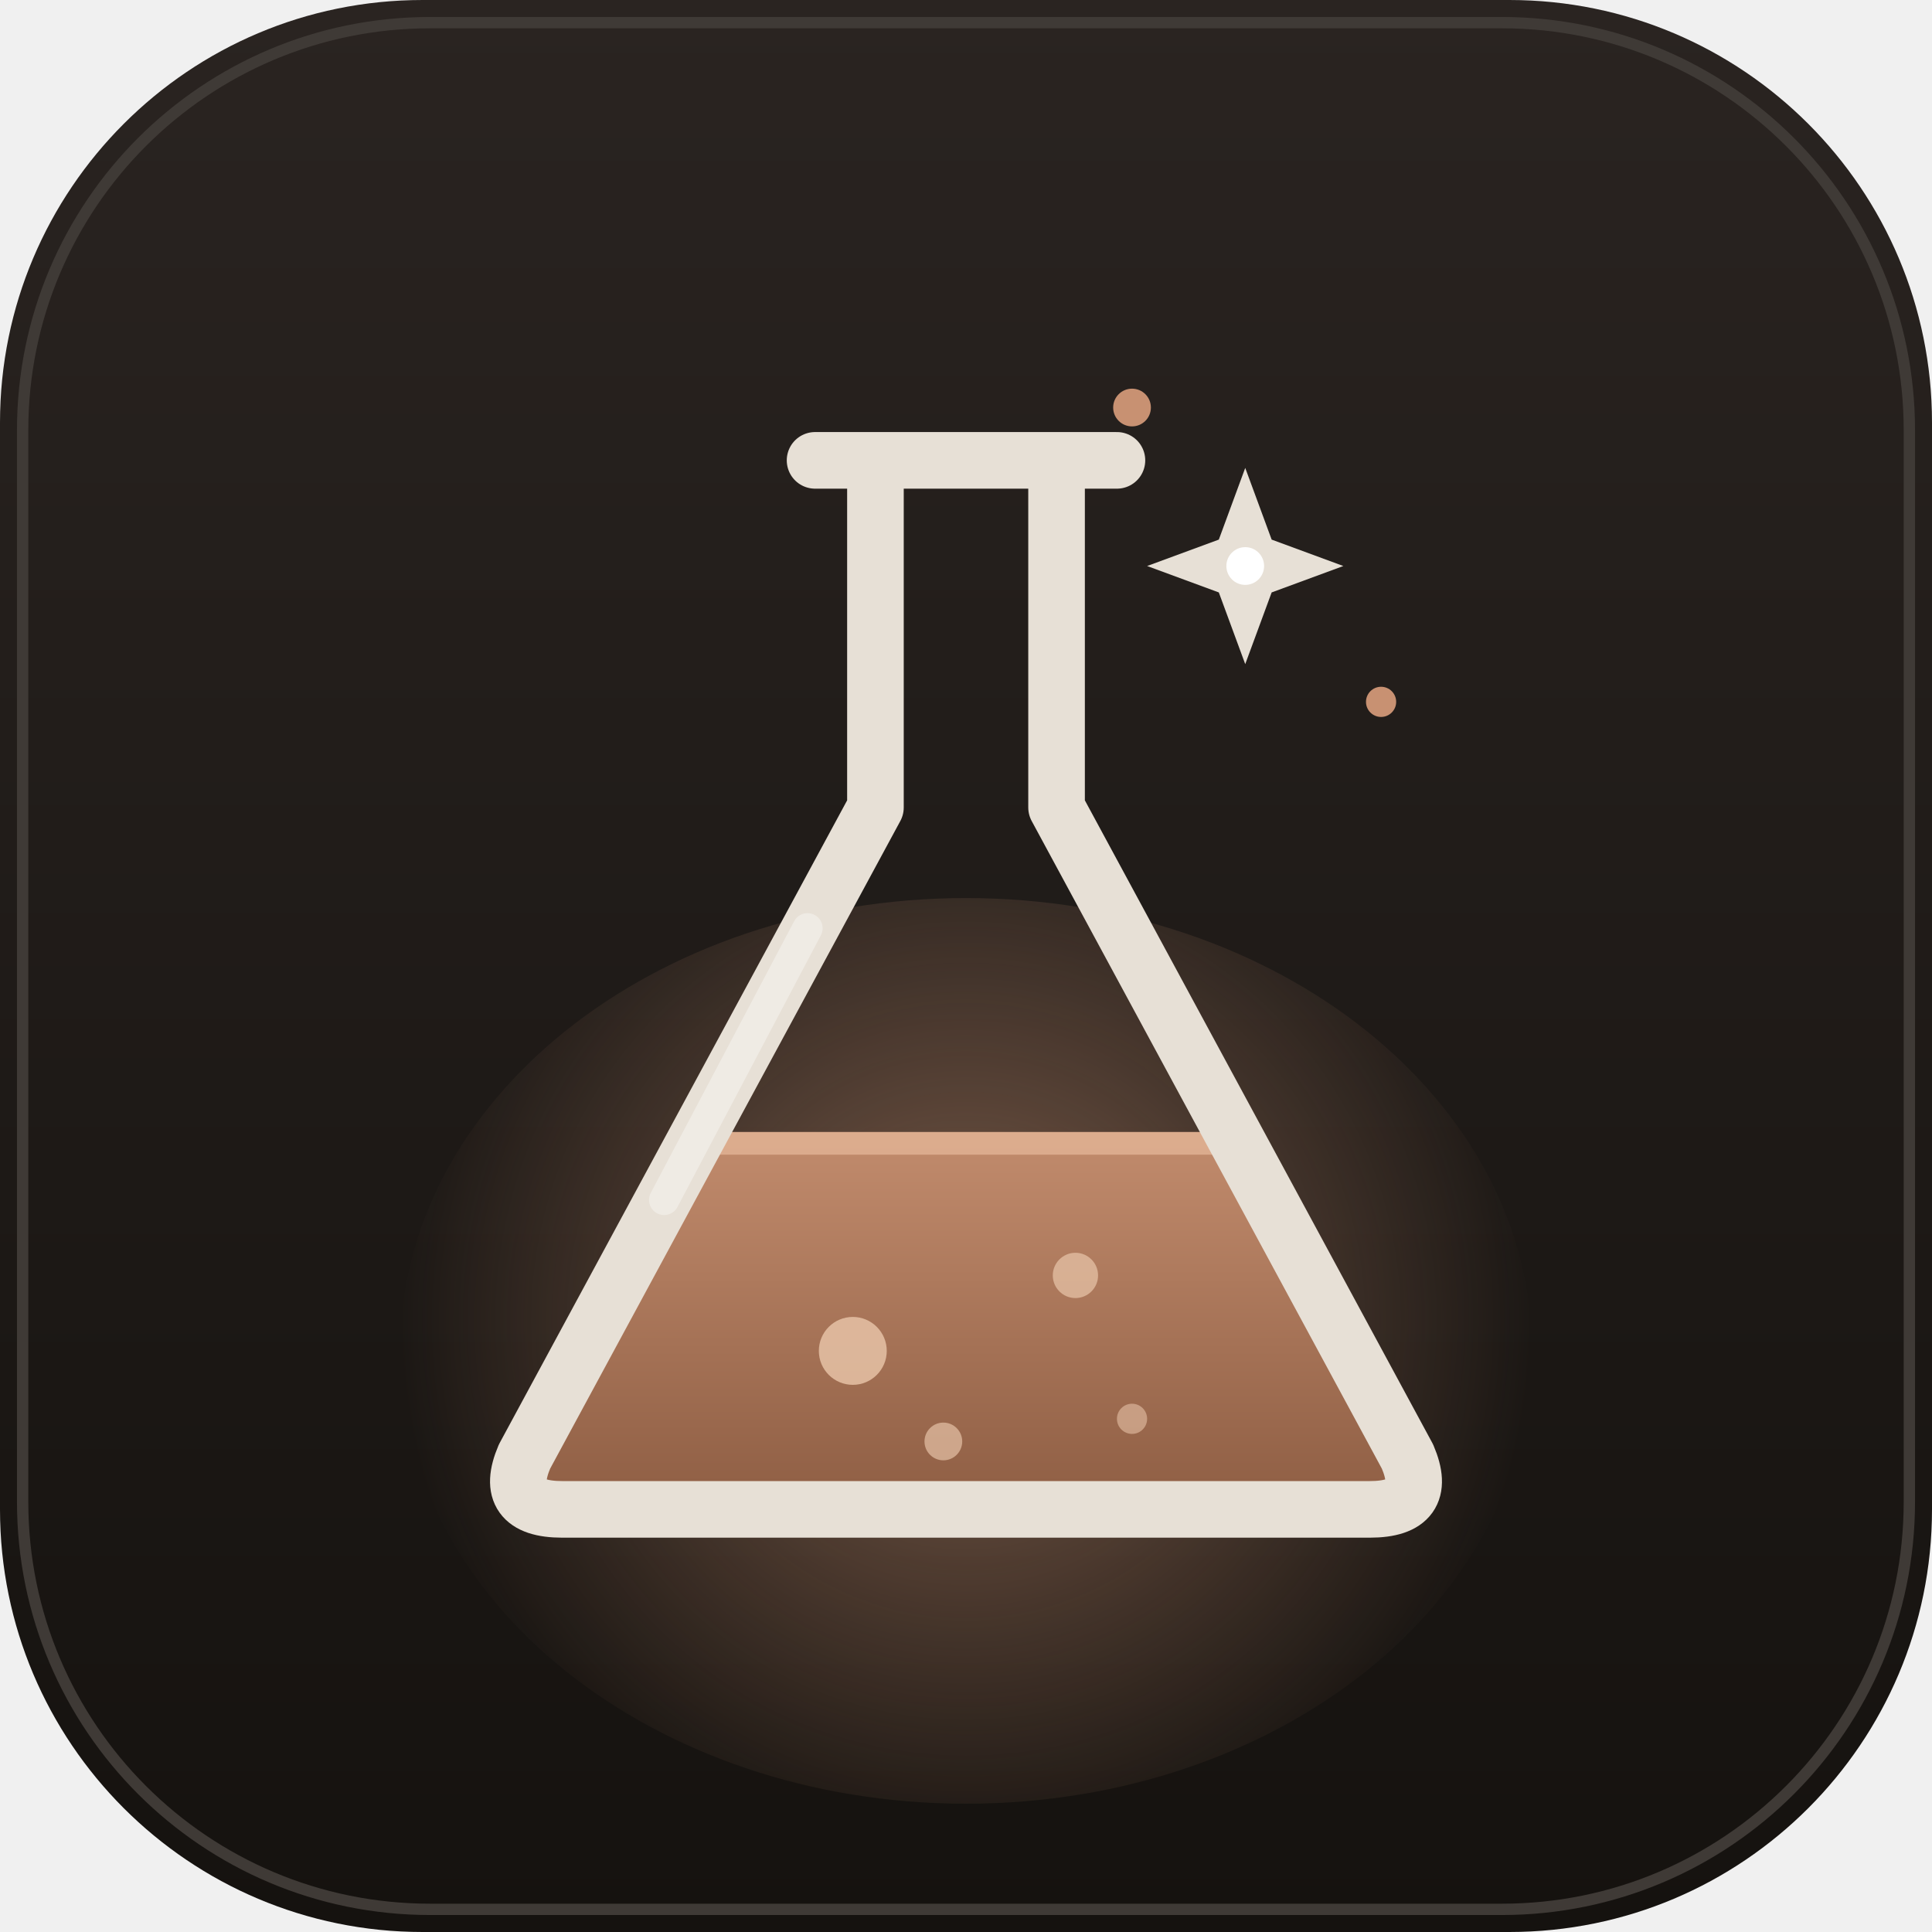
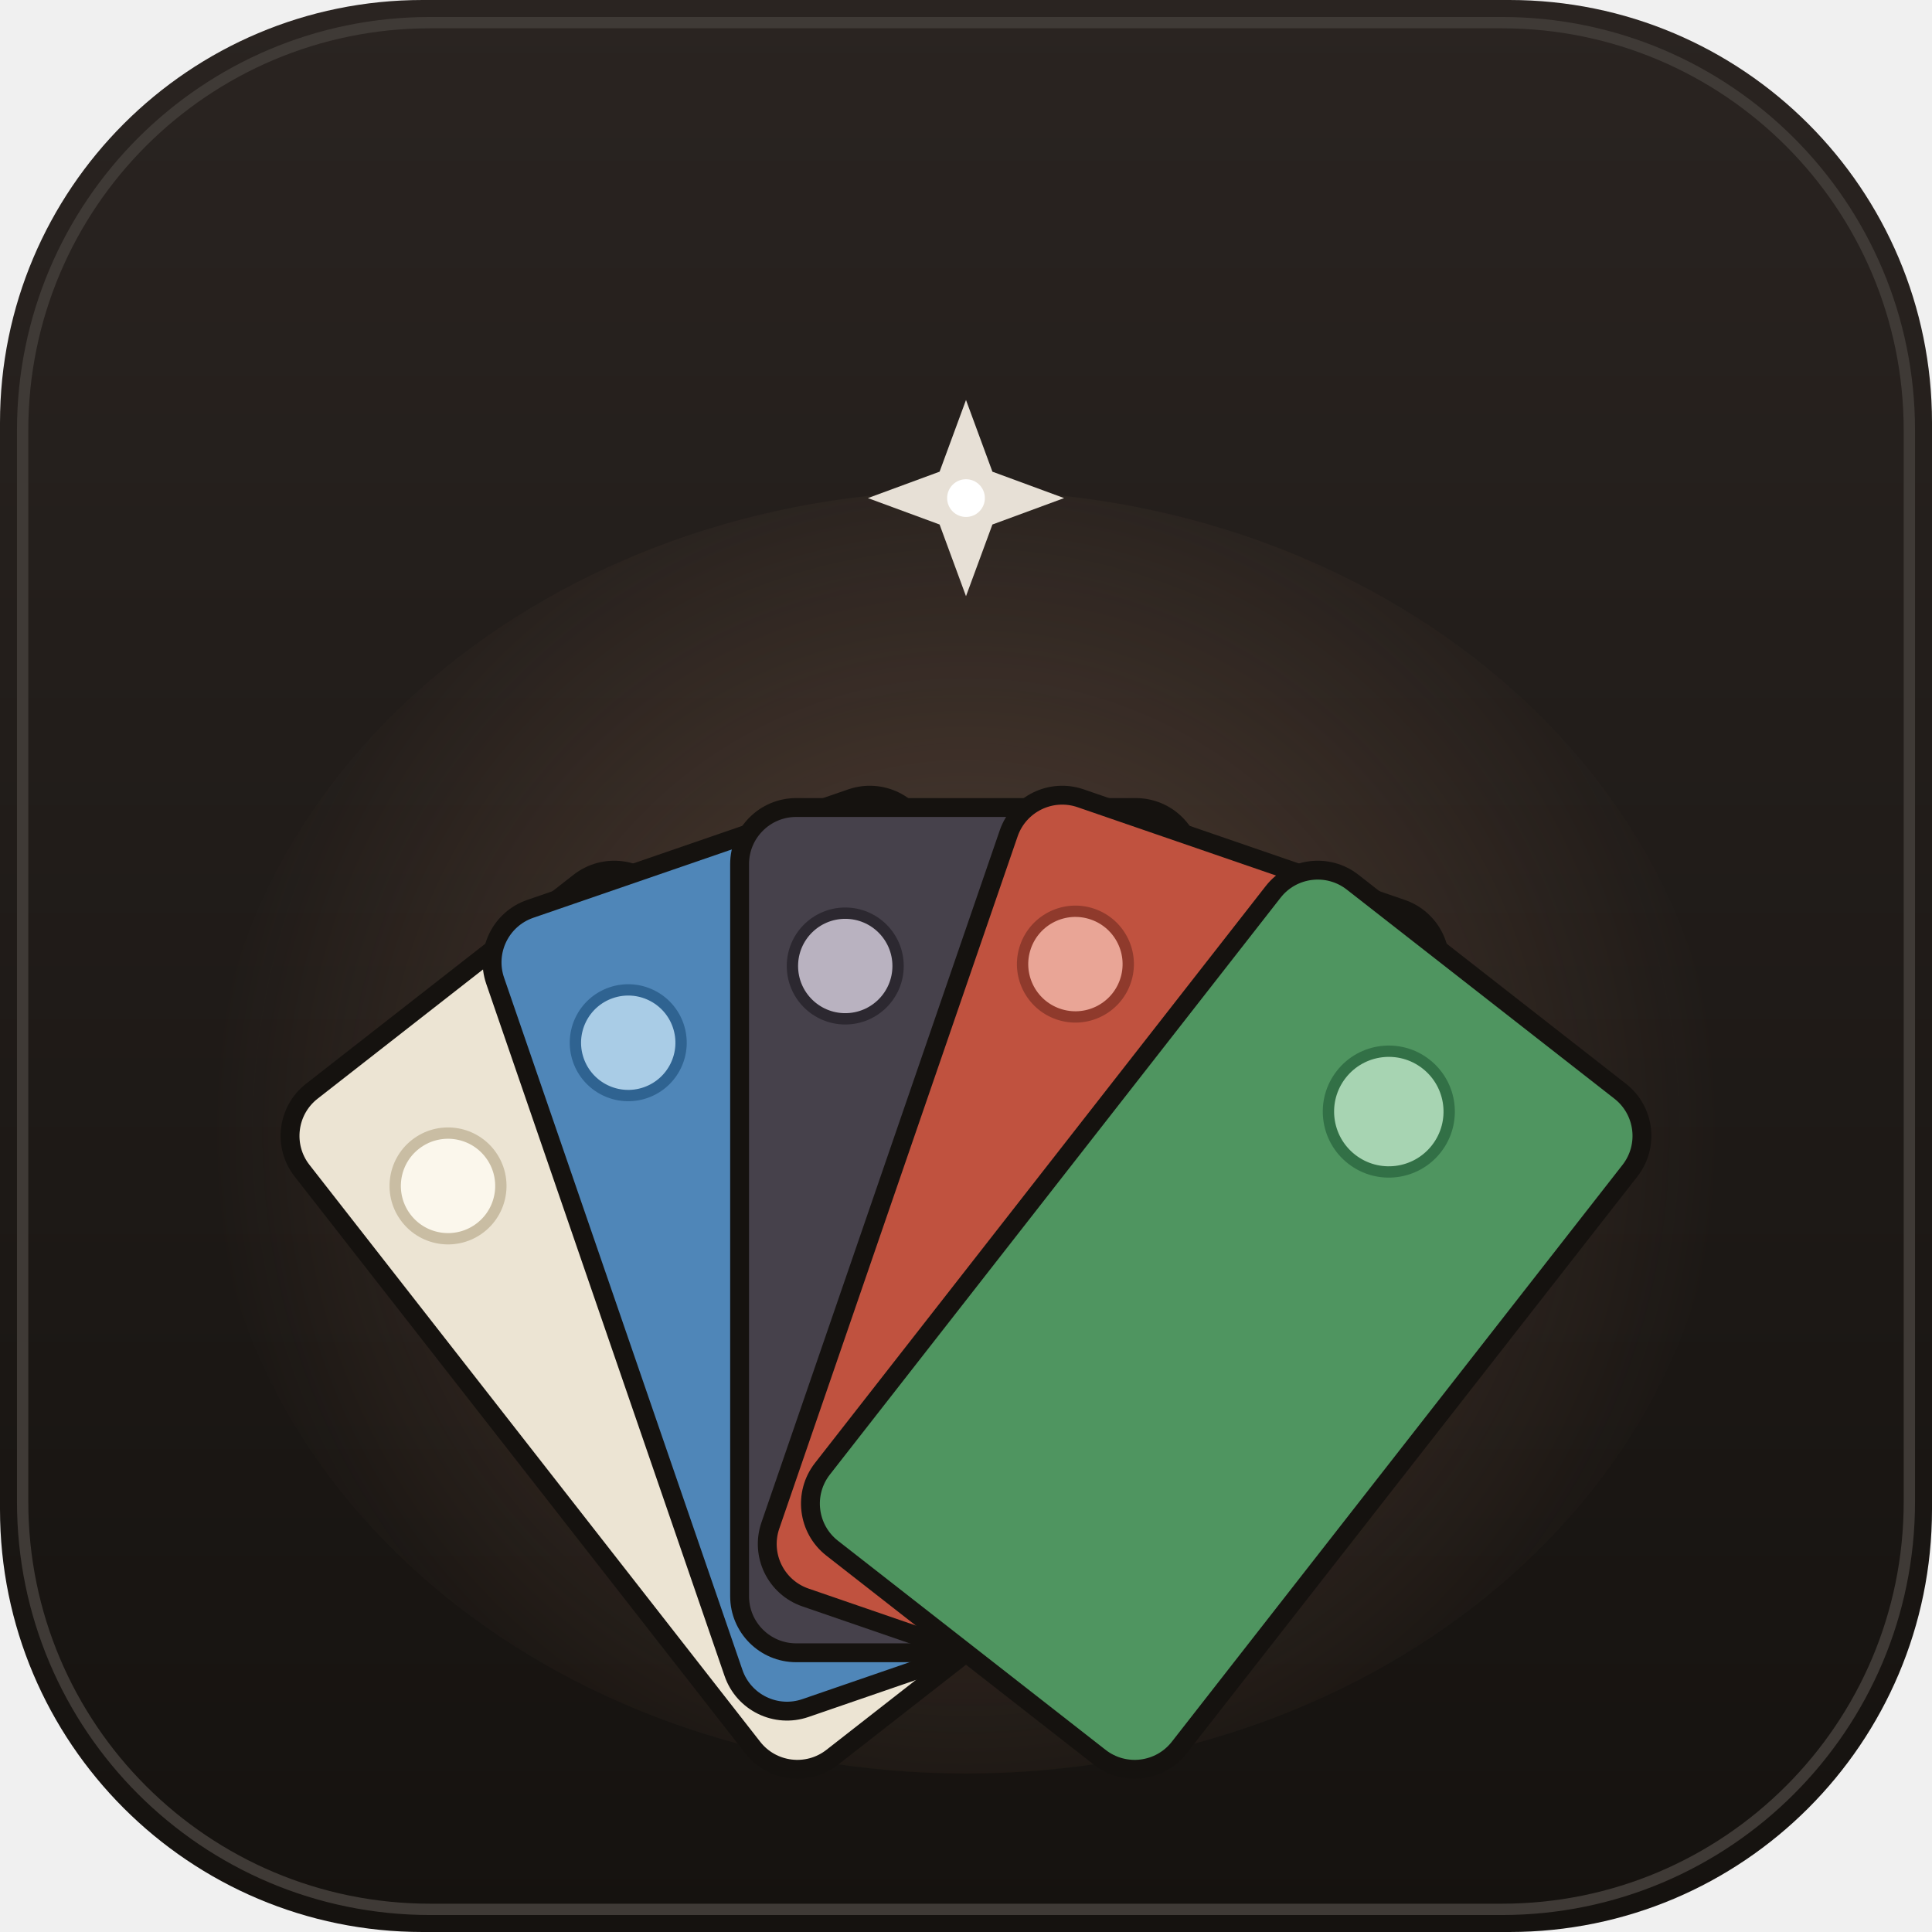
- <svg xmlns="http://www.w3.org/2000/svg" width="512" height="512" viewBox="0 0 512 512" fill="none" role="img" aria-label="The Brew Lab">
+ <svg xmlns="http://www.w3.org/2000/svg" width="512" height="512" viewBox="0 0 512 512" fill="none" role="img" aria-label="Project Brew">
  <defs>
    <linearGradient id="bg" x1="0" y1="0" x2="0" y2="512" gradientUnits="userSpaceOnUse">
      <stop offset="0" stop-color="#2a2421" />
      <stop offset="1" stop-color="#15120f" />
    </linearGradient>
-     <linearGradient id="potion" x1="0" y1="288" x2="0" y2="408" gradientUnits="userSpaceOnUse">
-       <stop offset="0" stop-color="#c89172" />
-       <stop offset="1" stop-color="#8a5a40" />
-     </linearGradient>
-     <radialGradient id="glow" cx="256" cy="350" r="150" gradientUnits="userSpaceOnUse">
-       <stop offset="0" stop-color="#c89172" stop-opacity="0.55" />
+     <radialGradient id="glow" cx="256" cy="300" r="200" gradientUnits="userSpaceOnUse">
+       <stop offset="0" stop-color="#c89172" stop-opacity="0.32" />
      <stop offset="1" stop-color="#c89172" stop-opacity="0" />
    </radialGradient>
-     <clipPath id="flaskInner">
-       <path d="M232 124 L232 214 L139 386 Q133 400 149 400 L363 400 Q379 400 373 386 L280 214 L280 124 Z" />
-     </clipPath>
  </defs>
  <rect width="512" height="512" rx="112" fill="url(#bg)" />
  <rect x="6" y="6" width="500" height="500" rx="108" fill="none" stroke="#3f3a36" stroke-width="3" />
-   <ellipse cx="256" cy="358" rx="150" ry="120" fill="url(#glow)" />
-   <g clip-path="url(#flaskInner)">
-     <rect x="120" y="300" width="272" height="120" fill="url(#potion)" />
-     <rect x="120" y="300" width="272" height="6" fill="#e0b193" opacity="0.85" />
-     <circle cx="226" cy="358" r="9" fill="#e6c2a6" opacity="0.85" />
-     <circle cx="285" cy="338" r="6" fill="#e6c2a6" opacity="0.75" />
-     <circle cx="250" cy="382" r="5" fill="#e6c2a6" opacity="0.7" />
-     <circle cx="300" cy="376" r="4" fill="#e6c2a6" opacity="0.6" />
+   <g>
+     <ellipse cx="256" cy="300" rx="200" ry="170" fill="url(#glow)" />
+     <g transform="rotate(-38 256 438)">
+       <rect x="196" y="214" width="120" height="224" rx="15" fill="#ece4d3" stroke="#15120f" stroke-width="5" />
+       <circle cx="224" cy="256" r="14" fill="#fbf7ec" stroke="#c9bda3" stroke-width="3" />
+     </g>
+     <g transform="rotate(-19 256 438)">
+       <rect x="196" y="214" width="120" height="224" rx="15" fill="#4f86b8" stroke="#15120f" stroke-width="5" />
+       <circle cx="224" cy="256" r="14" fill="#a9cce6" stroke="#2f6391" stroke-width="3" />
+     </g>
+     <g transform="rotate(0 256 438)">
+       <rect x="196" y="214" width="120" height="224" rx="15" fill="#46414b" stroke="#15120f" stroke-width="5" />
+       <circle cx="224" cy="256" r="14" fill="#b9b2c0" stroke="#2c2830" stroke-width="3" />
+     </g>
+     <g transform="rotate(19 256 438)">
+       <rect x="196" y="214" width="120" height="224" rx="15" fill="#c0523f" stroke="#15120f" stroke-width="5" />
+       <circle cx="224" cy="256" r="14" fill="#e9a596" stroke="#8f3a2c" stroke-width="3" />
+     </g>
+     <g transform="rotate(38 256 438)">
+       <rect x="196" y="214" width="120" height="224" rx="15" fill="#4f9560" stroke="#15120f" stroke-width="5" />
+       <circle cx="256" cy="256" r="16" fill="#a7d4b2" stroke="#327046" stroke-width="3" />
+     </g>
+     <g transform="translate(256 132)">
+       <path d="M0 -26 L7 -7 L26 0 L7 7 L0 26 L-7 7 L-26 0 L-7 -7 Z" fill="#e7e0d6" />
+       <circle cx="0" cy="0" r="5" fill="#fff" />
+     </g>
  </g>
-   <path d="M232 124 L232 214 L139 386 Q133 400 149 400 L363 400 Q379 400 373 386 L280 214 L280 124" fill="none" stroke="#e7e0d6" stroke-width="15" stroke-linecap="round" stroke-linejoin="round" />
-   <path d="M216 122 L296 122" stroke="#e7e0d6" stroke-width="15" stroke-linecap="round" />
-   <path d="M214 246 L176 318" stroke="#ffffff" stroke-width="8" stroke-linecap="round" opacity="0.35" />
-   <g transform="translate(330 150)">
-     <path d="M0 -26 L7 -7 L26 0 L7 7 L0 26 L-7 7 L-26 0 L-7 -7 Z" fill="#e7e0d6" />
-     <circle cx="0" cy="0" r="5" fill="#fff" />
-   </g>
-   <circle cx="300" cy="108" r="5" fill="#c89172" />
-   <circle cx="366" cy="186" r="4" fill="#c89172" />
</svg>
